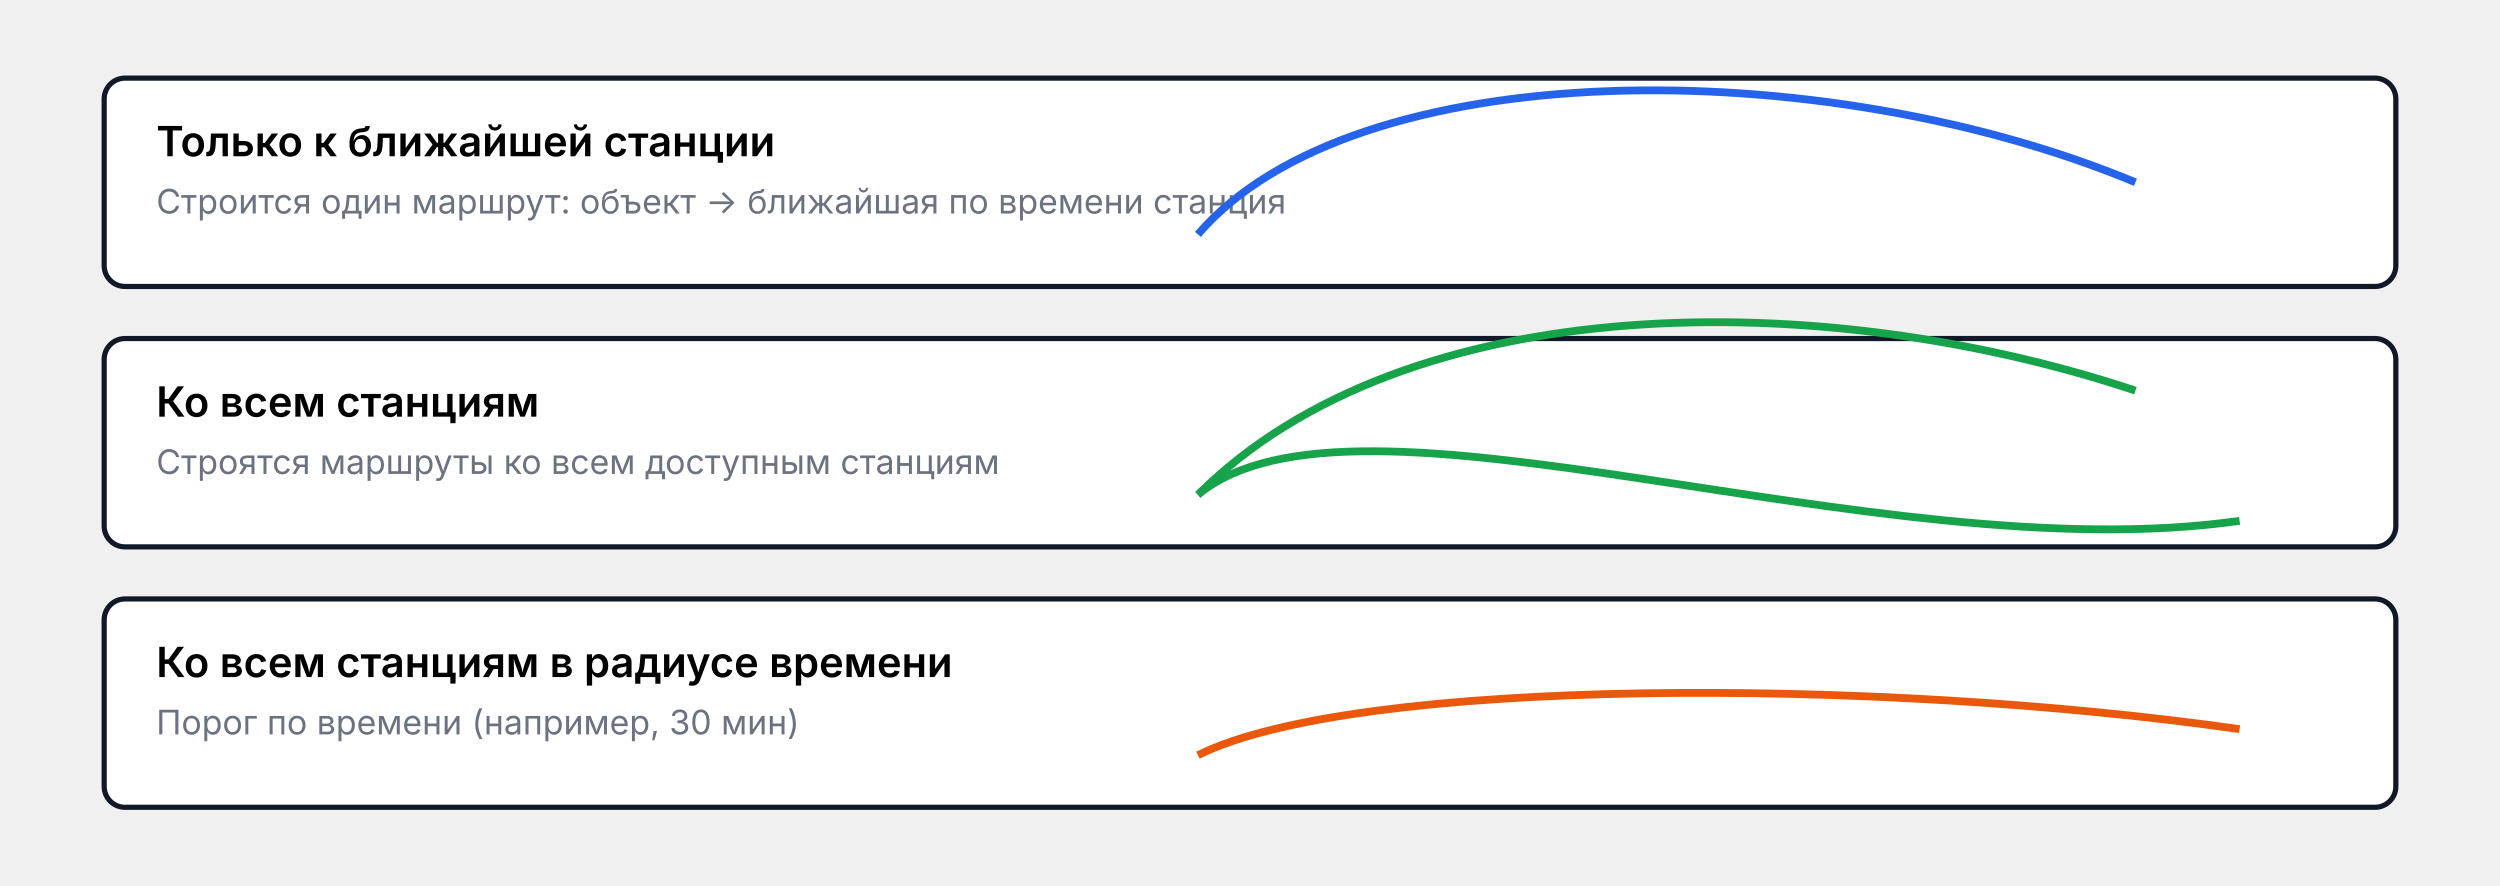
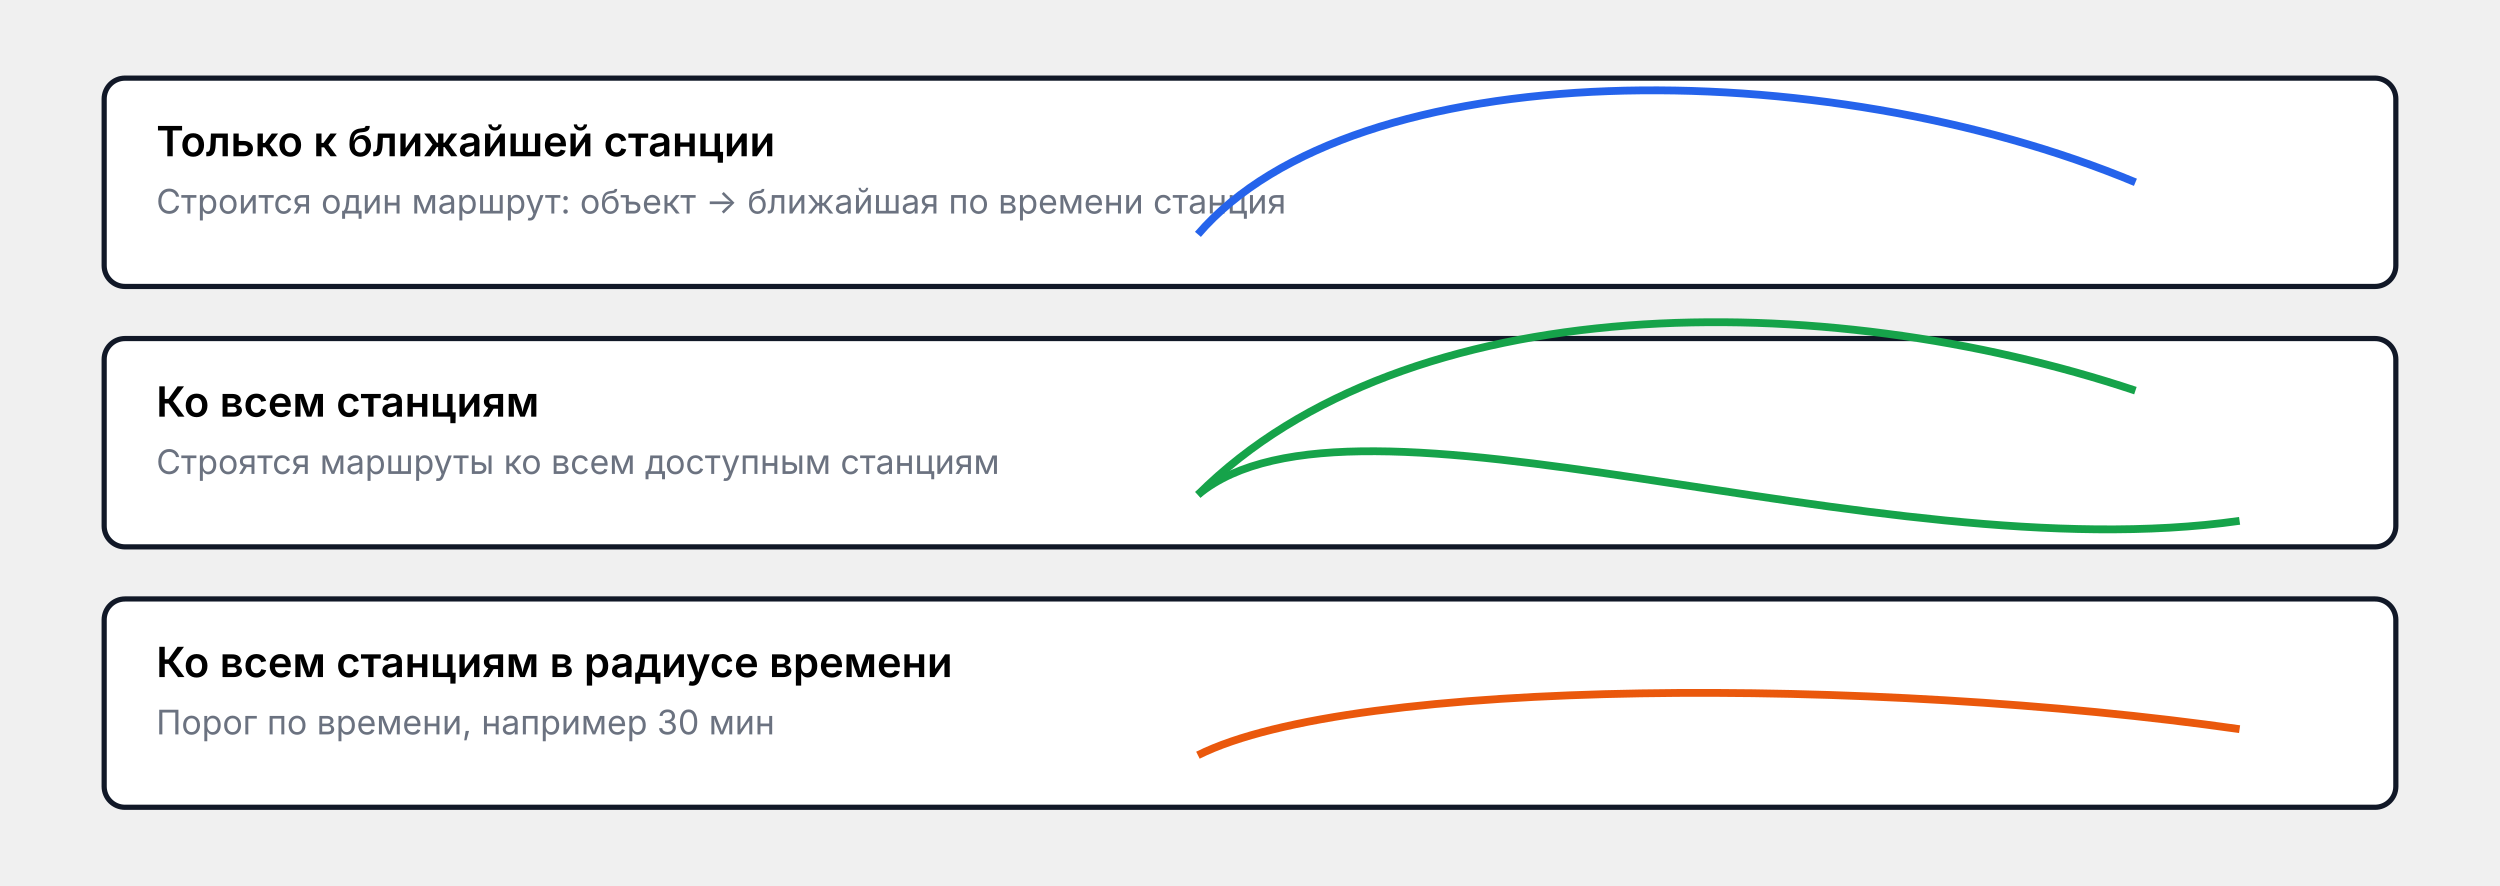
<svg xmlns="http://www.w3.org/2000/svg" width="960" height="340" viewBox="0 0 960 340" role="img" aria-labelledby="title desc">
  <defs>
    <style>
      .lane{fill:#ffffff;stroke:#111827;stroke-width:2}
      .label{font:600 16px Inter,Segoe UI,Arial}
      .muted{font:400 13px Inter,Segoe UI,Arial;fill:#6b7280}
      .route{stroke-width:3;fill:none}
    </style>
  </defs>
  <rect class="lane" x="40" y="30" width="880" height="80" rx="8" />
  <text x="60" y="60" class="label">Только к ближайшей станции</text>
  <text x="60" y="82" class="muted">Строится один маршрут: объект → ближайшая по времени станция</text>
  <path class="route" stroke="#2563eb" d="M460,90 C520,20 700,20 820,70" />
  <rect class="lane" x="40" y="130" width="880" height="80" rx="8" />
  <text x="60" y="160" class="label">Ко всем станциям</text>
  <text x="60" y="182" class="muted">Строятся маршруты ко всем доступным станциям</text>
  <path class="route" stroke="#16a34a" d="M460,190 C540,110 700,110 820,150" />
  <path class="route" stroke="#16a34a" d="M460,190 C520,140 720,220 860,200" />
  <rect class="lane" x="40" y="230" width="880" height="80" rx="8" />
  <text x="60" y="260" class="label">Ко всем станциям в радиусе времени</text>
-   <text x="60" y="282" class="muted">Порог по времени (например, 30 мин)</text>
+   <text x="60" y="282" class="muted">Порог по времени, например 30 мин</text>
  <path class="route" stroke="#ea580c" d="M460,290 C520,260 720,260 860,280" />
</svg>
